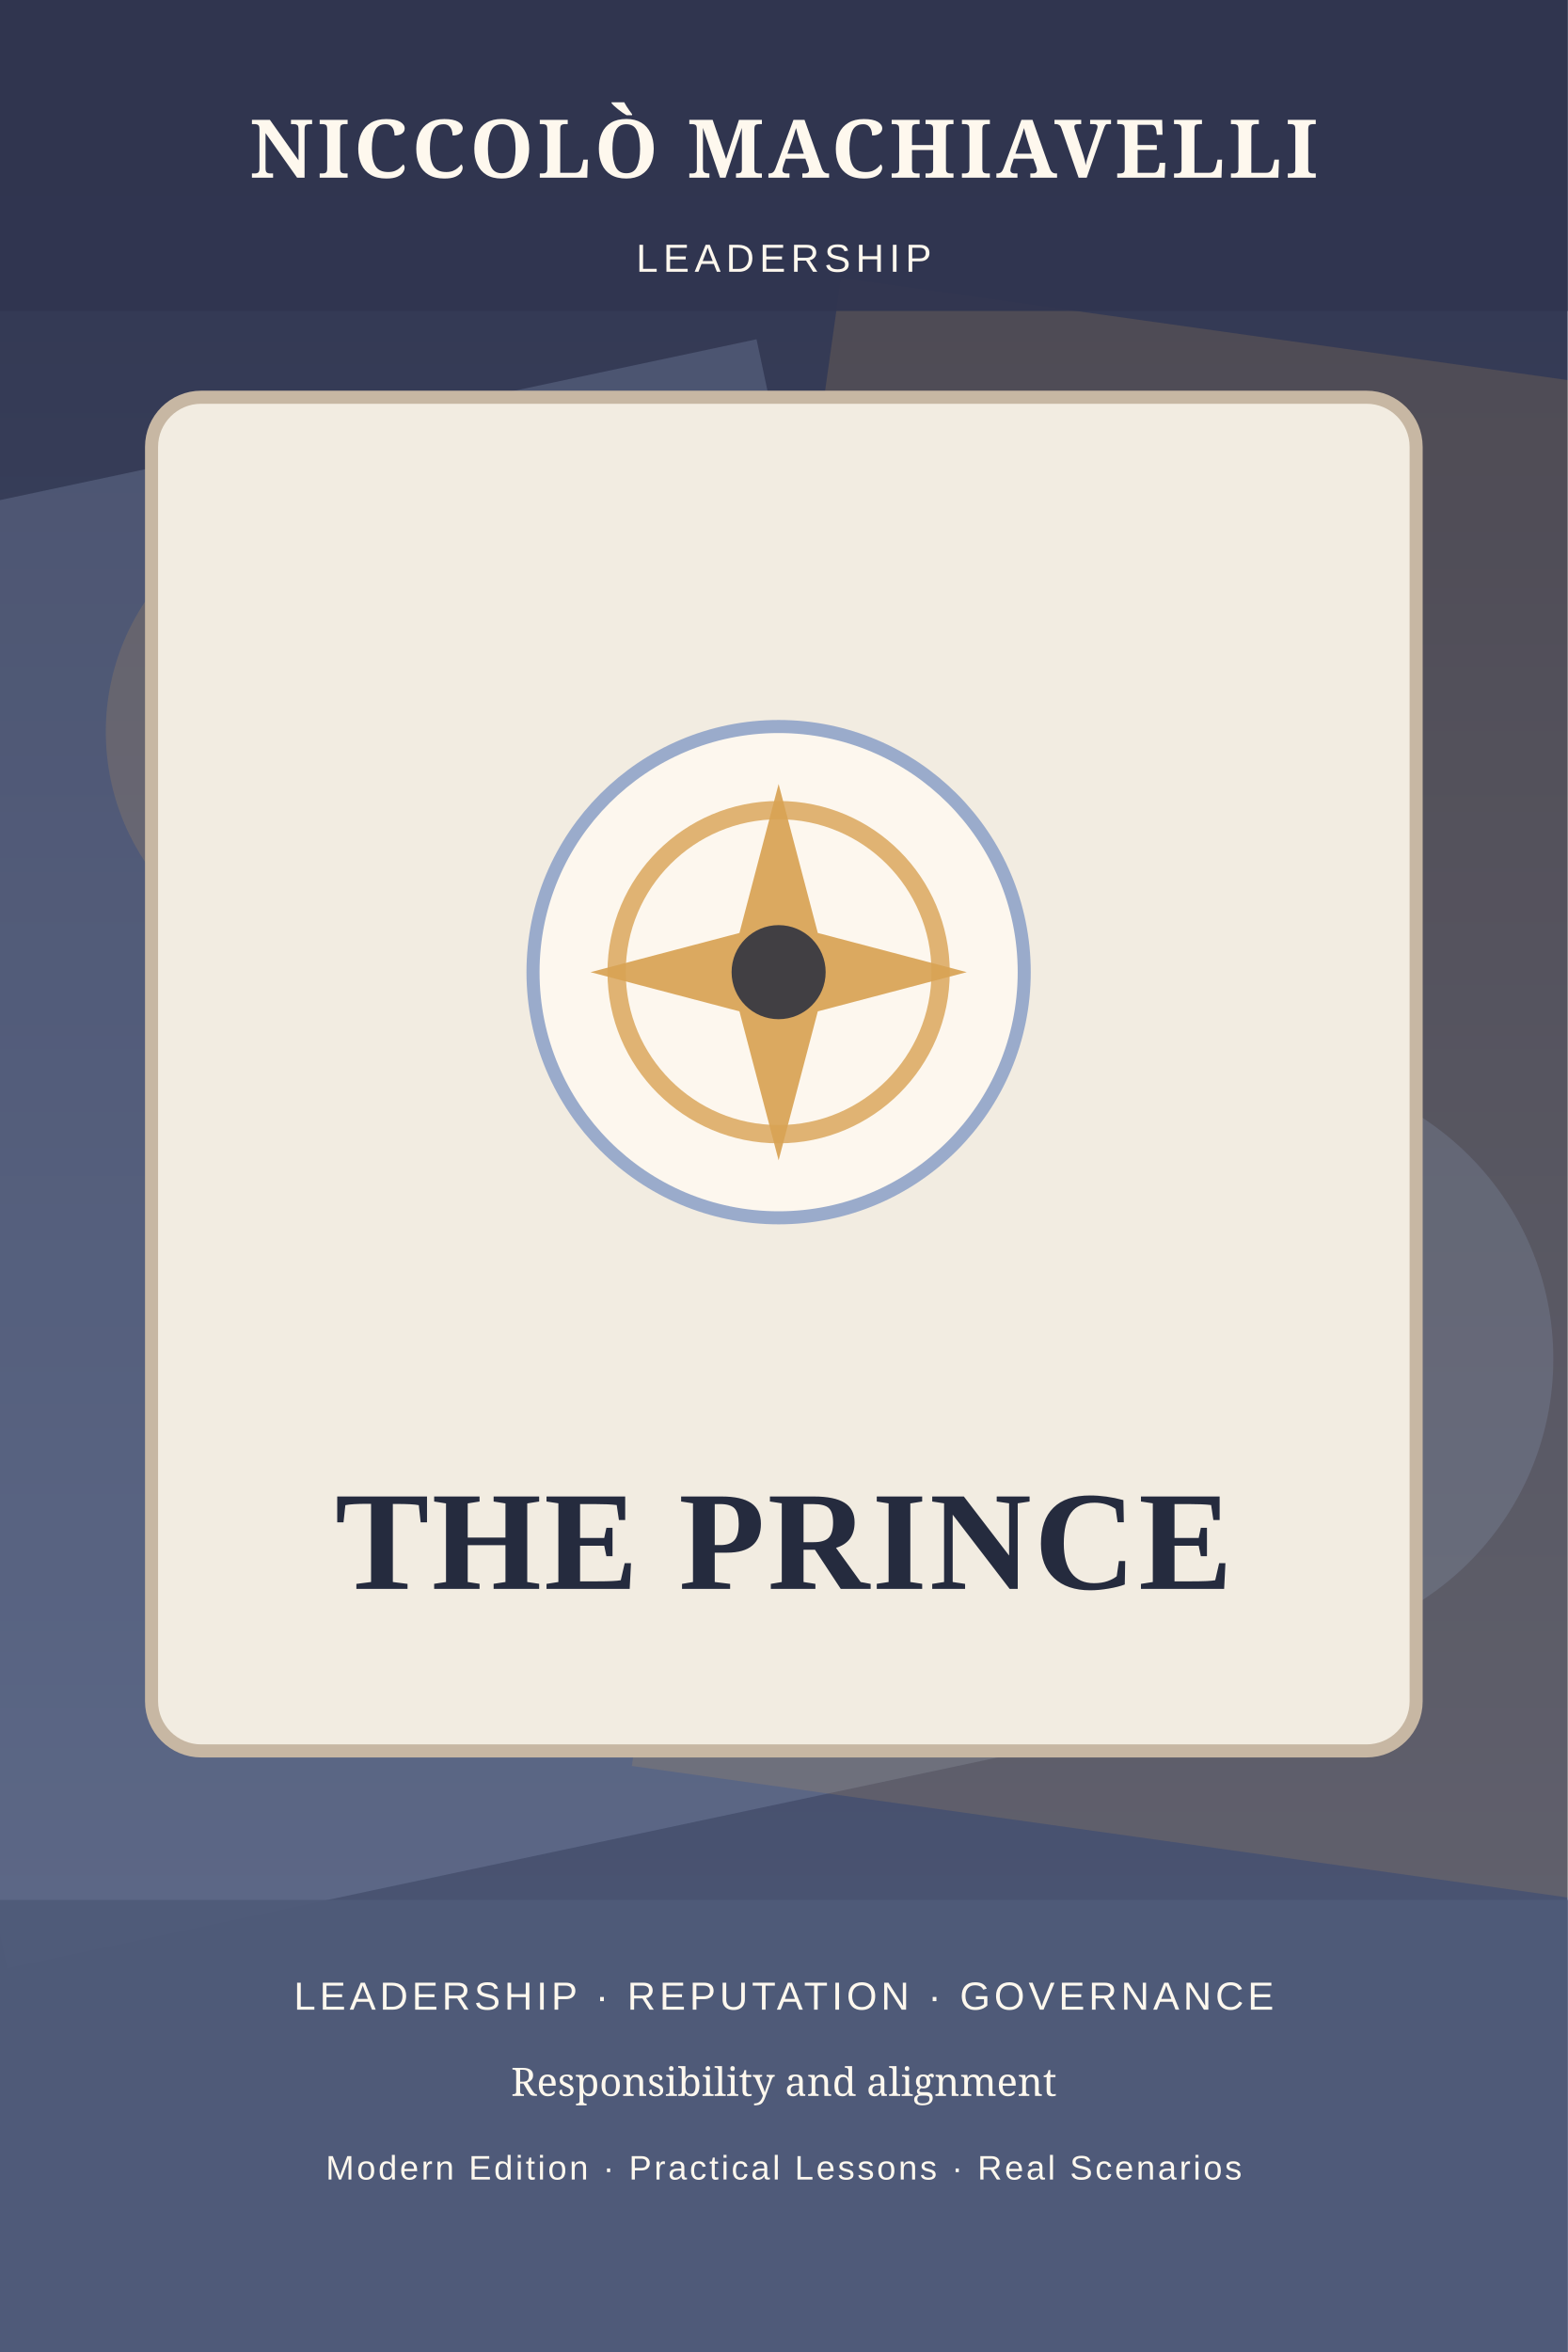
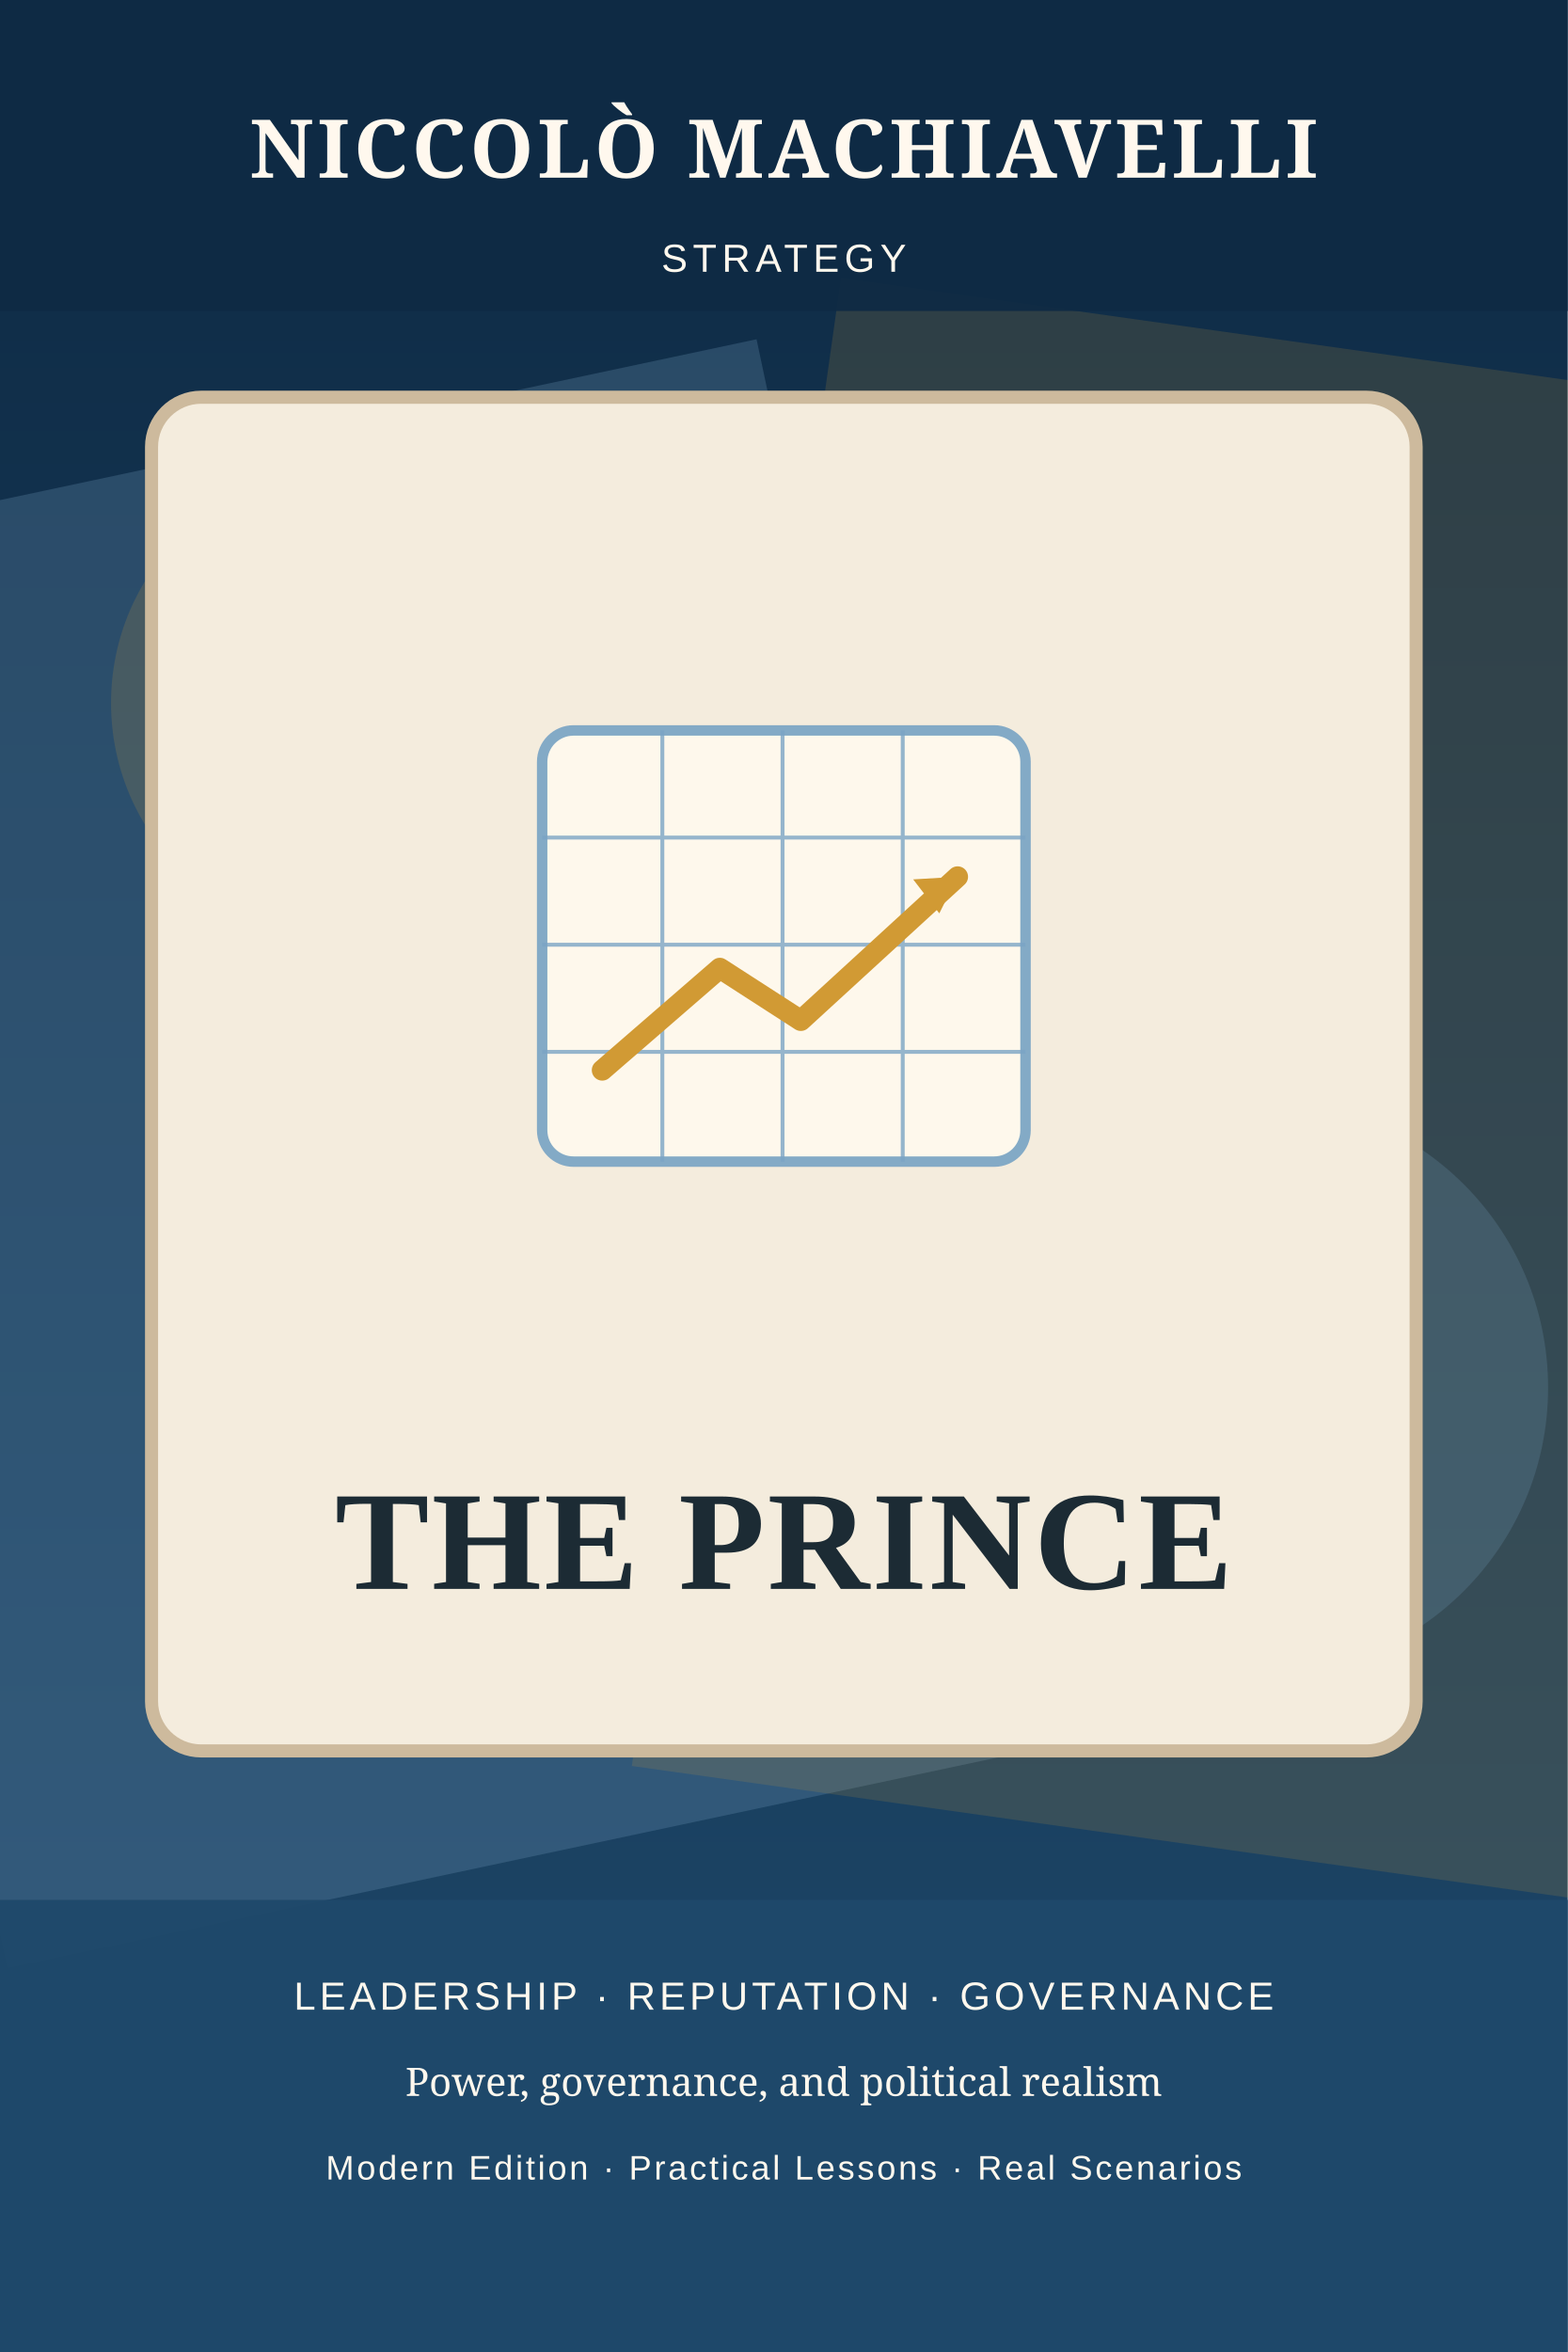
<svg xmlns="http://www.w3.org/2000/svg" width="1200" height="1800" viewBox="0 0 1200 1800" fill="none" role="img" aria-labelledby="title desc">
  <defs>
-     <linearGradient id="g544969875" x1="0" y1="0" x2="0" y2="1800" gradientUnits="userSpaceOnUse">
-       <stop offset="0%" stop-color="#30354F" />
-       <stop offset="100%" stop-color="#4F5A79" />
+     <linearGradient id="g50878949" x1="0" y1="0" x2="0" y2="1800" gradientUnits="userSpaceOnUse">
+       <stop offset="0%" stop-color="#0E2A44" />
+       <stop offset="100%" stop-color="#1E486A" />
    </linearGradient>
  </defs>
-   <rect width="1200" height="1800" fill="url(#g544969875)" />
-   <rect x="-120" y="310" width="820" height="1100" transform="rotate(-12 400 860)" fill="#96A8CA" opacity="0.24" />
-   <rect x="560" y="260" width="760" height="1150" transform="rotate(8 940 835)" fill="#D8A354" opacity="0.16" />
-   <circle cx="261" cy="560" r="180" fill="#D8A354" opacity="0.17" />
-   <circle cx="969" cy="1040" r="220" fill="#96A8CA" opacity="0.2" />
-   <rect x="116" y="304" width="968" height="1036" rx="38" fill="#F2ECE1" stroke="#C7B7A3" stroke-width="10" />
-   <g transform="translate(400 548)">
-     <circle cx="196" cy="196" r="188" fill="#FEF8EE" opacity="0.95" stroke="#96A8CA" stroke-width="10" />
-     <circle cx="196" cy="196" r="124" fill="none" stroke="#D8A354" stroke-width="14" opacity="0.8" />
-     <polygon points="196,52 226,166 340,196 226,226 196,340 166,226 52,196 166,166" fill="#D8A354" opacity="0.92" />
-     <circle cx="196" cy="196" r="36" fill="#252B3E" opacity="0.84" />
+   <rect width="1200" height="1800" fill="url(#g50878949)" />
+   <rect x="-120" y="310" width="820" height="1100" transform="rotate(-12 400 860)" fill="#7AA4C4" opacity="0.24" />
+   <rect x="560" y="260" width="760" height="1150" transform="rotate(8 940 835)" fill="#D19A34" opacity="0.16" />
+   <circle cx="265" cy="538" r="180" fill="#D19A34" opacity="0.17" />
+   <circle cx="965" cy="1062" r="220" fill="#7AA4C4" opacity="0.2" />
+   <rect x="116" y="304" width="968" height="1036" rx="38" fill="#F4ECDD" stroke="#CDBA9D" stroke-width="10" />
+   <g transform="translate(415 559)">
+     <rect x="0" y="0" width="370" height="330" rx="24" fill="#FFF8EE" opacity="0.92" stroke="#7AA4C4" stroke-width="8" />
+     <g stroke="#7AA4C4" stroke-width="3" opacity="0.8">
+       <line x1="92" y1="0" x2="92" y2="330" />
+       <line x1="184" y1="0" x2="184" y2="330" />
+       <line x1="276" y1="0" x2="276" y2="330" />
+       <line x1="0" y1="82" x2="370" y2="82" />
+       <line x1="0" y1="164" x2="370" y2="164" />
+       <line x1="0" y1="246" x2="370" y2="246" />
+     </g>
+     <path d="M46 260 L136 182 L198 222 L318 112" stroke="#D19A34" stroke-width="16" stroke-linecap="round" stroke-linejoin="round" />
+     <polygon points="318,112 284,114 304,140" fill="#D19A34" />
  </g>
-   <rect x="0" y="0" width="1200" height="238" fill="#30354F" opacity="0.93" />
-   <rect x="0" y="1454" width="1200" height="346" fill="#4F5A79" opacity="0.95" />
-   <text x="600" y="136" text-anchor="middle" fill="#FEF8EE" font-family="Georgia, serif" font-size="62" font-weight="700" letter-spacing="3">NICCOLÒ MACHIAVELLI</text>
-   <text x="600" y="208" text-anchor="middle" fill="#FEF8EE" font-family="'Trebuchet MS', Arial, sans-serif" font-size="30" letter-spacing="4">LEADERSHIP</text>
-   <text x="600" y="1216" text-anchor="middle" fill="#252B3E" font-family="Georgia, 'Times New Roman', serif" font-size="108" font-weight="700" letter-spacing="2">THE PRINCE</text>
-   <text x="600" y="1538" text-anchor="middle" fill="#FEF8EE" font-family="'Trebuchet MS', Arial, sans-serif" font-size="30" letter-spacing="3">LEADERSHIP  ·  REPUTATION  ·  GOVERNANCE</text>
-   <text x="600" y="1604" text-anchor="middle" fill="#FEF8EE" font-family="Georgia, serif" font-size="30">Responsibility and alignment</text>
-   <text x="600" y="1668" text-anchor="middle" fill="#FEF8EE" font-family="'Trebuchet MS', Arial, sans-serif" font-size="26" letter-spacing="2">Modern Edition · Practical Lessons · Real Scenarios</text>
+   <rect x="0" y="0" width="1200" height="238" fill="#0E2A44" opacity="0.93" />
+   <rect x="0" y="1454" width="1200" height="346" fill="#1E486A" opacity="0.95" />
+   <text x="600" y="136" text-anchor="middle" fill="#FFF8EE" font-family="Georgia, serif" font-size="62" font-weight="700" letter-spacing="3">NICCOLÒ MACHIAVELLI</text>
+   <text x="600" y="208" text-anchor="middle" fill="#FFF8EE" font-family="'Trebuchet MS', Arial, sans-serif" font-size="30" letter-spacing="4">STRATEGY</text>
+   <text x="600" y="1216" text-anchor="middle" fill="#1C2B34" font-family="Georgia, 'Times New Roman', serif" font-size="108" font-weight="700" letter-spacing="2">THE PRINCE</text>
+   <text x="600" y="1538" text-anchor="middle" fill="#FFF8EE" font-family="'Trebuchet MS', Arial, sans-serif" font-size="30" letter-spacing="3">LEADERSHIP  ·  REPUTATION  ·  GOVERNANCE</text>
+   <text x="600" y="1604" text-anchor="middle" fill="#FFF8EE" font-family="Georgia, serif" font-size="30">Power, governance, and political realism</text>
+   <text x="600" y="1668" text-anchor="middle" fill="#FFF8EE" font-family="'Trebuchet MS', Arial, sans-serif" font-size="26" letter-spacing="2">Modern Edition · Practical Lessons · Real Scenarios</text>
</svg>
